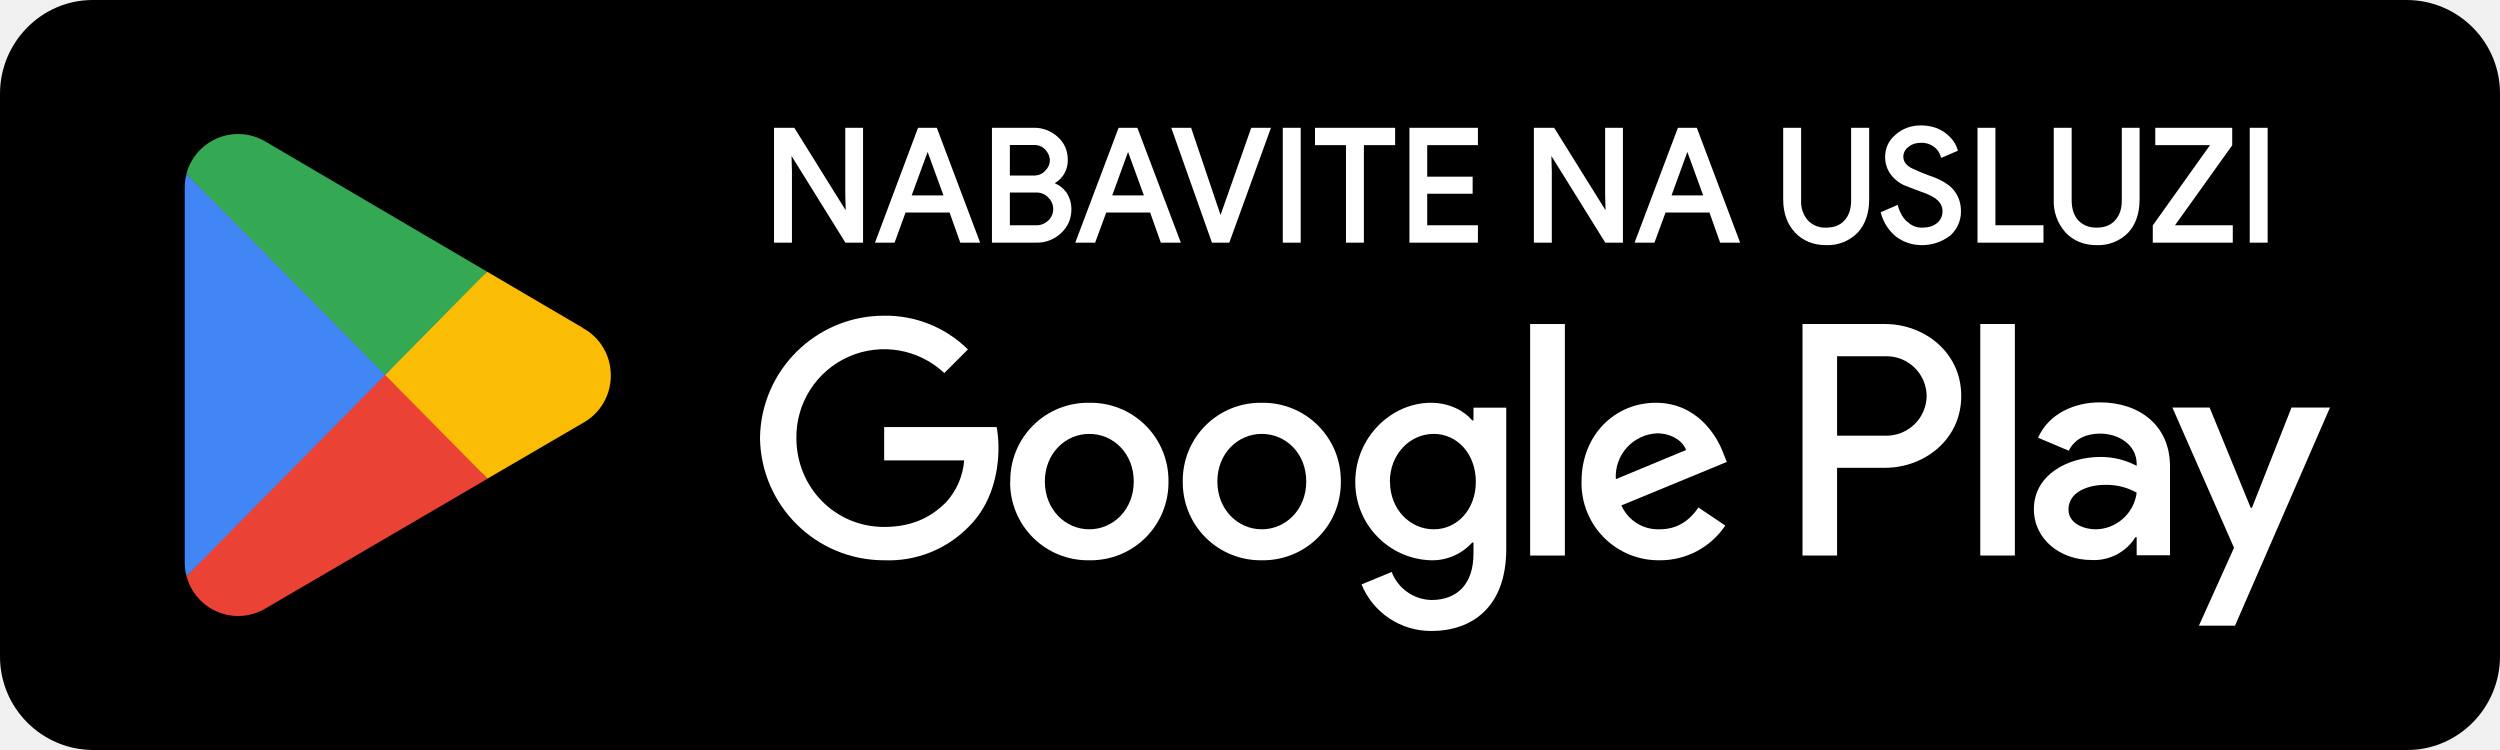
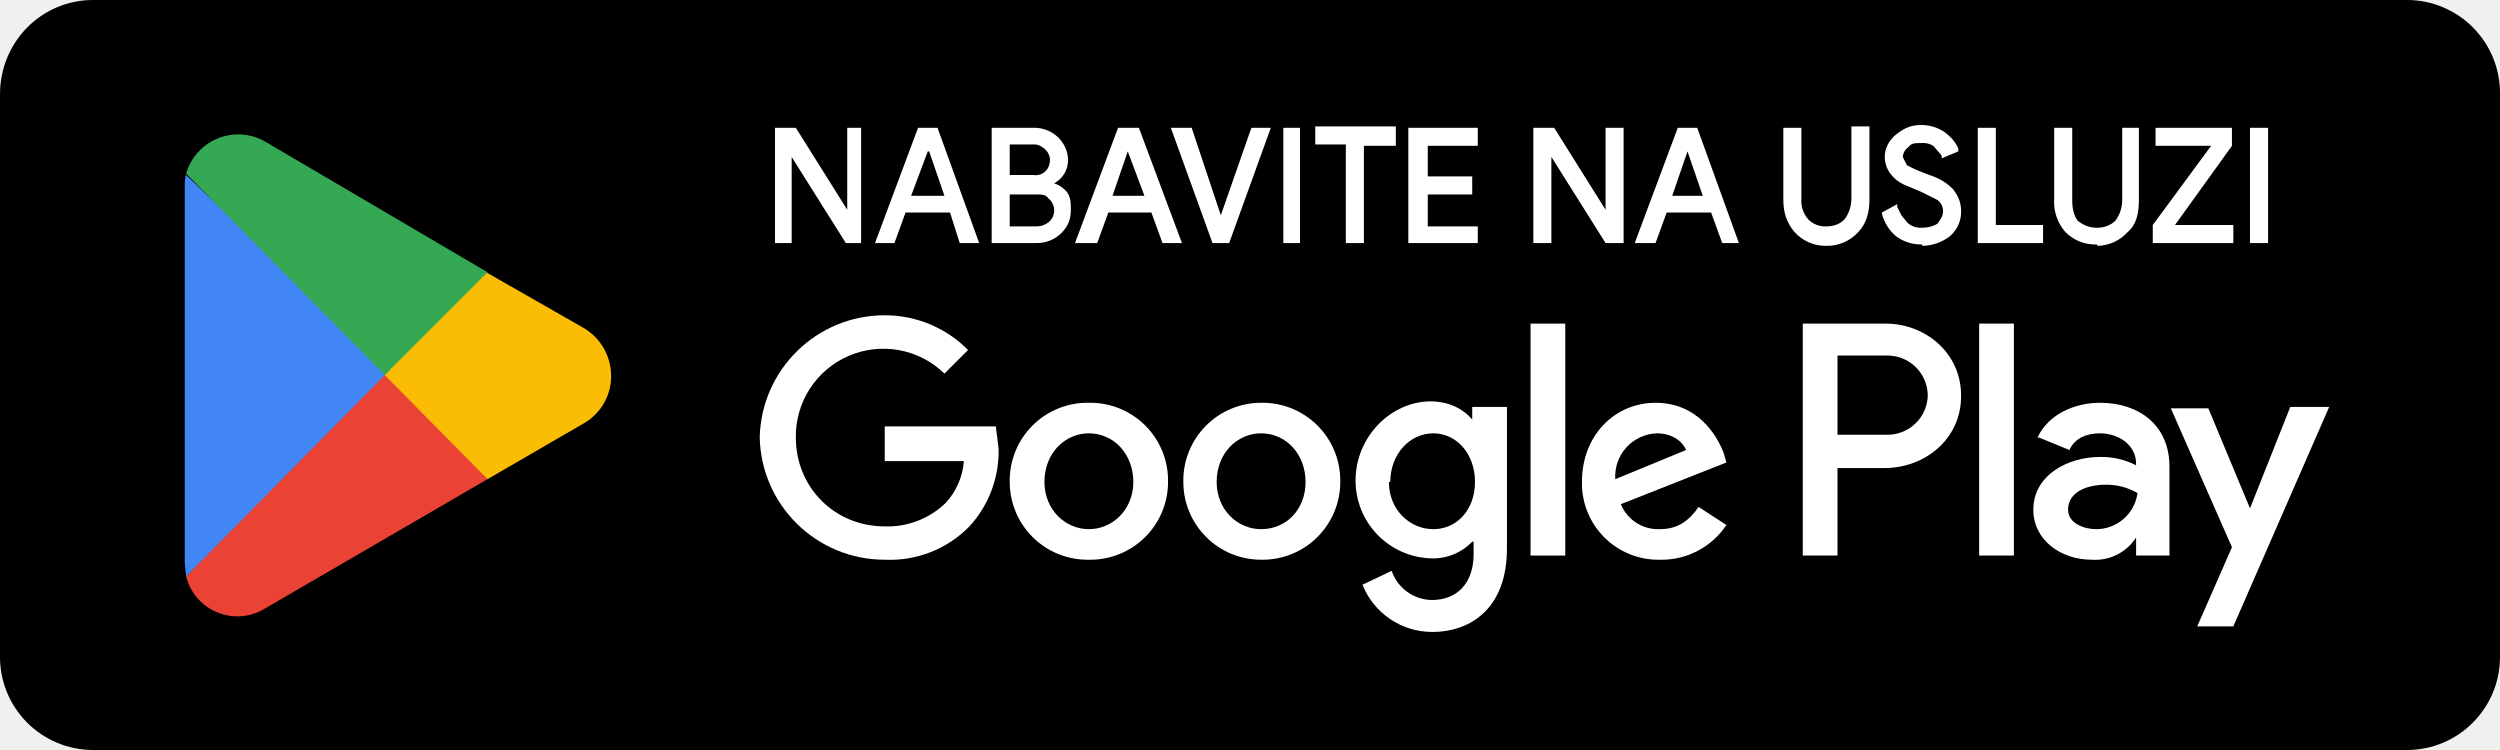
<svg xmlns="http://www.w3.org/2000/svg" width="180" height="54" fill="none">
-   <path d="M173.33 54H6.67A6.73 6.73 0 0 1 0 47.25V6.75C0 3.04 3 0 6.67 0h166.66A6.73 6.73 0 0 1 180 6.75v40.5c0 3.71-3 6.75-6.67 6.75Z" fill="#000" />
-   <path d="m27.63 26.22-14.2 15.26a3.84 3.84 0 0 0 5.65 2.35l.05-.03 15.97-9.33-7.48-8.25Z" fill="#EA4335" />
-   <path d="m41.98 23.63-.01-.02-6.9-4.05-7.77 7 7.8 7.9 6.86-4a3.89 3.89 0 0 0 2.02-3.43c0-1.47-.8-2.75-2-3.4Z" fill="#FBBC04" />
-   <path d="M13.43 12.52a3.7 3.7 0 0 0-.13 1v26.96c0 .35.04.68.13 1L28.1 26.62l-14.68-14.1Z" fill="#4285F4" />
-   <path d="m27.73 27 7.34-7.44-15.96-9.37a3.85 3.85 0 0 0-5.69 2.33L27.73 27Z" fill="#34A853" />
-   <path d="M138.37 17.65c-.68 0-1.31-.21-1.84-.6a3.24 3.24 0 0 1-1.09-1.66l-.03-.11 1.23-.53.04.16c.06.23.16.42.26.6.12.19.25.36.4.47h.01a1.42 1.42 0 0 0 1.03.41c.46 0 .8-.1 1.09-.33.26-.22.39-.5.39-.85 0-.3-.11-.56-.34-.78-.2-.2-.6-.43-1.24-.64-.63-.23-1.05-.4-1.2-.46a2.58 2.58 0 0 1-1.01-.86 2.1 2.1 0 0 1-.34-1.18c0-.62.25-1.18.76-1.6.5-.44 1.1-.66 1.83-.66.63 0 1.18.16 1.66.48.46.33.8.73.95 1.22l.04.12-1.2.52-.05-.14c-.1-.29-.25-.51-.5-.68a1.45 1.45 0 0 0-.88-.27c-.39 0-.69.1-.93.3a.86.86 0 0 0-.37.71c0 .23.1.45.29.61.1.1.27.2.53.31.25.12.57.25.96.4.83.27 1.44.61 1.81 1.03.36.42.56.95.56 1.57a2.3 2.3 0 0 1-.82 1.79h-.01a3.3 3.3 0 0 1-2 .65Zm-82.64-.18h1.29v-5.12l-.03-1.12 3.88 6.24h1.27V9.2h-1.28v4.82l.03 1.12-3.7-5.94h-1.46v8.27Z" fill="#fff" />
-   <path fill-rule="evenodd" clip-rule="evenodd" d="M64.42 17.47H63l3.1-8.27h1.35l3.12 8.27h-1.43l-.77-2.17H65.2l-.79 2.17Zm2.37-6.53-1.15 3.13h2.29l-1.14-3.13Zm4.63 6.53h3.17a2.5 2.5 0 0 0 1.8-.68c.51-.47.75-1.05.75-1.73 0-.46-.13-.86-.37-1.22a2 2 0 0 0-.83-.65 1.87 1.87 0 0 0 .94-1.67c0-.66-.23-1.22-.72-1.66a2.48 2.48 0 0 0-1.73-.66h-3.01v8.27Zm1.29-1.25v-2.36h1.88c.37 0 .66.12.88.36a1.14 1.14 0 0 1 .03 1.64c-.25.23-.53.36-.86.36H72.7Zm0-3.58v-2.2h1.78c.3 0 .57.12.78.34.2.23.32.49.32.76 0 .28-.11.53-.34.76-.2.22-.48.34-.82.34H72.7Zm6.14 4.83h-1.43l3.12-8.27h1.35l3.13 8.27h-1.44l-.77-2.17h-3.16l-.8 2.17Zm2.37-6.53-1.14 3.13h2.28l-1.14-3.13Z" fill="#fff" />
-   <path d="M87.26 17.47h1.25l3-8.27h-1.42l-2.21 6.28-2.12-6.28h-1.43l2.93 8.27Zm6.39 0h-1.29V9.2h1.29v8.27Zm3.25 0h1.3v-7.02h2.25V9.2h-5.77v1.25h2.23v7.02Zm9.5 0h-4.92V9.2h4.93v1.25h-3.65v2.27h3.27v1.23h-3.27v2.27h3.65v1.25Zm4.04 0h1.29v-5.12l-.03-1.12 3.88 6.24h1.27V9.2h-1.28v4.82l.03 1.12-3.7-5.94h-1.46v8.27Z" fill="#fff" />
-   <path fill-rule="evenodd" clip-rule="evenodd" d="M119.12 17.47h-1.43l3.12-8.27h1.36l3.12 8.27h-1.44l-.77-2.17h-3.16l-.8 2.17Zm2.37-6.53-1.14 3.13h2.28l-1.14-3.13Z" fill="#fff" />
-   <path d="M129.24 16.74c.57.61 1.34.91 2.24.91a3 3 0 0 0 2.27-.9c.55-.59.83-1.4.83-2.4V9.2h-1.3v5.22c0 .62-.15 1.1-.48 1.45-.3.34-.74.52-1.32.52a1.7 1.7 0 0 1-1.31-.52 2.03 2.03 0 0 1-.49-1.45V9.2h-1.29v5.15c0 .99.28 1.77.85 2.39Zm13.14.73h4.75v-1.25h-3.46V9.2h-1.29v8.27Zm8.58.18c-.9 0-1.67-.3-2.24-.91a3.34 3.34 0 0 1-.85-2.39V9.2h1.29v5.22c0 .62.16 1.1.48 1.45.33.34.75.52 1.32.52.58 0 1.02-.18 1.32-.52.33-.35.49-.83.49-1.45V9.2h1.28v5.15c0 1-.27 1.81-.82 2.4a3 3 0 0 1-2.27.9Zm4.04-.18h5.76v-1.25h-4.16l4.12-5.76V9.2h-5.54v1.25h3.94L155 16.23v1.24Zm8.27 0h-1.29V9.2h1.29v8.27ZM145.07 40h-2.49V23.33h2.49V40Zm17.07-3.44 2.85-7.22h2.77l-6.84 15.71h-2.6l2.53-5.61-4.44-10.1h2.68l2.96 7.22h.09Z" fill="#fff" />
-   <path fill-rule="evenodd" clip-rule="evenodd" d="M146.74 31.52c.77-1.75 2.64-2.55 4.44-2.55 2.85 0 5.06 1.65 5.06 4.61v6.4h-2.4v-1.3h-.09a3.51 3.51 0 0 1-3.17 1.64c-2.19 0-4.14-1.44-4.14-3.67 0-2.45 2.43-3.75 4.8-3.75a5.5 5.5 0 0 1 2.6.64v-.17c-.02-1.37-1.33-2.15-2.62-2.15-.92 0-1.8.3-2.27 1.23l-2.2-.93Zm2.19 5.17c0 1.01 1.13 1.42 1.95 1.42 1.44 0 2.77-1.1 2.96-2.64a4.43 4.43 0 0 0-2.27-.56c-1.22 0-2.64.5-2.64 1.78Zm-19.15-13.36h5.96c2.76 0 5.47 2 5.47 5.18 0 3.18-2.71 5.17-5.47 5.17h-3.47V40h-2.49V23.33Zm2.49 8.04h3.53a2.9 2.9 0 0 0 2.92-2.86 2.89 2.89 0 0 0-2.91-2.86h-3.54v5.72ZM106 30.27h.09v-.92h2.36v10.18c0 4.19-2.47 5.9-5.39 5.9a5.4 5.4 0 0 1-5.03-3.35l2.17-.9a3.14 3.14 0 0 0 2.86 2.02c1.87 0 3.03-1.16 3.03-3.33v-.81H106a3.87 3.87 0 0 1-2.98 1.28 5.62 5.62 0 0 1-5.44-5.65c0-3.2 2.6-5.69 5.44-5.69 1.35 0 2.43.6 2.98 1.27Zm-5.92 4.42c0 1.98 1.44 3.42 3.15 3.42 1.7 0 3.03-1.44 3.03-3.42 0-2-1.33-3.45-3.03-3.45-1.72 0-3.16 1.46-3.16 3.45Z" fill="#fff" />
-   <path d="M112.66 40h-2.49V23.33h2.5V40Z" fill="#fff" />
-   <path fill-rule="evenodd" clip-rule="evenodd" d="M119.22 29c2.94 0 4.38 2.34 4.85 3.61l.26.65-7.59 3.13a2.89 2.89 0 0 0 2.75 1.72c1.27 0 2.15-.62 2.8-1.57l1.93 1.3a5.64 5.64 0 0 1-4.73 2.5 5.55 5.55 0 0 1-5.62-5.67c0-3.37 2.42-5.67 5.34-5.67Zm.08 2.2a3.11 3.11 0 0 0-2.96 3.3l5.06-2.1c-.27-.71-1.11-1.2-2.1-1.2Z" fill="#fff" />
-   <path d="M63.66 33.15v-2.4h8.1c.08.42.13.94.13 1.5 0 1.8-.5 4.03-2.09 5.62a8.05 8.05 0 0 1-6.14 2.47 8.93 8.93 0 0 1-8.94-8.8 8.93 8.93 0 0 1 8.94-8.81 8.4 8.4 0 0 1 6.03 2.43l-1.7 1.7a6.32 6.32 0 0 0-10.65 4.68c0 3.54 2.77 6.4 6.32 6.4 2.3 0 3.6-.93 4.44-1.76a5.02 5.02 0 0 0 1.32-3.03h-5.76Z" fill="#fff" />
-   <path fill-rule="evenodd" clip-rule="evenodd" d="M72.74 34.67A5.59 5.59 0 0 1 78.43 29a5.6 5.6 0 0 1 5.7 5.67 5.6 5.6 0 0 1-5.7 5.67 5.6 5.6 0 0 1-5.7-5.67Zm2.49 0c0 2.02 1.48 3.44 3.2 3.44 1.72 0 3.2-1.42 3.2-3.44 0-2.04-1.48-3.43-3.2-3.43-1.72 0-3.2 1.4-3.2 3.43Zm9.93 0A5.59 5.59 0 0 1 90.85 29a5.6 5.6 0 0 1 5.69 5.67 5.6 5.6 0 0 1-5.7 5.67 5.6 5.6 0 0 1-5.68-5.67Zm2.49 0c0 2.02 1.48 3.44 3.2 3.44 1.72 0 3.2-1.42 3.2-3.44 0-2.04-1.48-3.43-3.2-3.43-1.72 0-3.2 1.4-3.2 3.43Z" fill="#fff" />
+   <path d="M173.3 54H6.7A6.7 6.7 0 0 1 0 47.2V6.8C0 3 3 0 6.7 0h166.6a6.7 6.7 0 0 1 6.7 6.8v40.5c0 3.7-3 6.7-6.7 6.7Z" fill="#000" />
+   <path d="M27.6 26.2 13.4 41.5a3.8 3.8 0 0 0 5.7 2.3l16-9.3-7.5-8.3Z" fill="#EA4335" />
+   <path d="m42 23.6-7-4-7.7 7 7.8 7.9 6.9-4a3.9 3.9 0 0 0 2-3.5 4 4 0 0 0-2-3.4Z" fill="#FBBC04" />
+   <path d="M13.4 12.5a3.7 3.7 0 0 0-.1 1v27l.1 1 14.7-14.9-14.7-14Z" fill="#4285F4" />
+   <path d="m27.7 27 7.4-7.4-16-9.4a3.9 3.9 0 0 0-5.7 2.3L27.7 27Z" fill="#34A853" />
+   <path d="M138.4 17.6a3 3 0 0 1-1.9-.6 3.2 3.2 0 0 1-1-1.6v-.1l1.1-.6v.2l.3.6.4.5a1.4 1.4 0 0 0 1 .4c.5 0 .9-.1 1.2-.3.2-.3.4-.5.4-.9a1 1 0 0 0-.4-.8l-1.2-.6-1.2-.5a2.6 2.6 0 0 1-1-.8 2.1 2.1 0 0 1-.4-1.2c0-.6.3-1.2.8-1.6.5-.4 1-.7 1.8-.7a3 3 0 0 1 1.7.5c.4.3.8.7 1 1.2v.2l-1.2.5v-.2l-.6-.7a1.4 1.4 0 0 0-.9-.2c-.4 0-.7 0-.9.3a.9.9 0 0 0-.4.7l.3.6.6.3 1 .4a4 4 0 0 1 1.7 1c.4.5.6 1 .6 1.6a2.3 2.3 0 0 1-.8 1.8 3.3 3.3 0 0 1-2 .7Zm-82.7-.1H57v-6.2l3.9 6.2H62V9.2h-1v5.9l-3.7-5.9h-1.5v8.3Z" fill="#fff" />
+   <path fill-rule="evenodd" clip-rule="evenodd" d="M64.4 17.5H63l3.1-8.3h1.4l3 8.3h-1.4l-.7-2.2h-3.2l-.8 2.2Zm2.4-6.6-1.2 3.2H68l-1.1-3.2Zm4.6 6.6h3.2a2.5 2.5 0 0 0 1.8-.7c.5-.5.7-1 .7-1.7 0-.5 0-.9-.3-1.3a2 2 0 0 0-.9-.6 1.9 1.9 0 0 0 1-1.7c0-.6-.3-1.2-.7-1.6a2.5 2.5 0 0 0-1.8-.7h-3v8.3Zm1.3-1.3V14h1.9c.4 0 .7 0 .9.3a1.1 1.1 0 0 1 0 1.7c-.3.2-.5.3-.9.3h-1.9Zm0-3.6v-2.2h1.8c.3 0 .6.2.8.4.2.2.3.5.3.7 0 .3-.1.6-.3.8a1 1 0 0 1-.9.3h-1.7Zm6.2 4.9h-1.5l3.1-8.3H82l3.1 8.3h-1.4l-.8-2.2h-3.1l-.8 2.2Zm2.3-6.6-1.1 3.2h2.3l-1.2-3.2Z" fill="#fff" />
+   <path d="M87.3 17.5h1.2l3-8.3h-1.4l-2.2 6.3-2.1-6.3h-1.5l3 8.3Zm6.4 0h-1.3V9.2h1.2v8.3Zm3.2 0h1.3v-7h2.3V9.1h-5.8v1.3h2.2v7Zm9.5 0h-5V9.2h5v1.3h-3.6v2.2h3.2V14h-3.2v2.3h3.6v1.3Zm4 0h1.3v-6.2l3.9 6.2h1.3V9.2h-1.3v5.9l-3.7-5.9h-1.5v8.3Z" fill="#fff" />
+   <path fill-rule="evenodd" clip-rule="evenodd" d="M119.1 17.5h-1.4l3.1-8.3h1.4l3 8.3H124l-.8-2.2H120l-.8 2.2Zm2.4-6.6-1.1 3.2h2.2l-1.1-3.2Z" fill="#fff" />
+   <path d="M129.2 16.7a3 3 0 0 0 2.3 1 3 3 0 0 0 2.3-1c.5-.5.8-1.3.8-2.3V9.1h-1.3v5.2c0 .6-.2 1.1-.5 1.5-.3.3-.7.5-1.3.5a1.7 1.7 0 0 1-1.3-.5 2 2 0 0 1-.5-1.5V9.2h-1.3v5.2c0 1 .3 1.7.8 2.3Zm13.2.8h4.7v-1.3h-3.4v-7h-1.3v8.3Zm8.6.1a3 3 0 0 1-2.3-.9 3.3 3.3 0 0 1-.8-2.4V9.2h1.3v5.2c0 .6.1 1.1.4 1.5.4.3.8.5 1.4.5.5 0 1-.2 1.3-.5.3-.4.5-.9.5-1.5V9.2h1.2v5.2c0 1-.2 1.8-.8 2.3a3 3 0 0 1-2.2 1Zm4-.1h5.8v-1.3h-4.2l4.1-5.7V9.2h-5.5v1.3h4l-4.2 5.7v1.3Zm8.3 0H162V9.2h1.3v8.3ZM145 40h-2.5V23.3h2.5V40Zm17-3.4 2.9-7.3h2.8l-6.9 15.8h-2.6l2.5-5.7-4.4-10h2.7l3 7.2Z" fill="#fff" />
+   <path fill-rule="evenodd" clip-rule="evenodd" d="M146.7 31.5c.8-1.7 2.7-2.5 4.5-2.5 2.8 0 5 1.6 5 4.6V40h-2.4v-1.3a3.5 3.5 0 0 1-3.2 1.6c-2.2 0-4.2-1.4-4.2-3.6 0-2.5 2.5-3.8 4.8-3.8a5.5 5.5 0 0 1 2.6.6v-.1c0-1.4-1.3-2.2-2.6-2.2-.9 0-1.8.3-2.2 1.2l-2.2-.9Zm2.2 5.2c0 1 1.2 1.4 2 1.4a3 3 0 0 0 3-2.6 4.4 4.4 0 0 0-2.3-.6c-1.3 0-2.7.5-2.7 1.8Zm-19.1-13.4h6c2.7 0 5.4 2 5.4 5.2s-2.7 5.2-5.5 5.2h-3.4V40h-2.5V23.3Zm2.5 8h3.5a2.9 2.9 0 0 0 3-2.8 2.9 2.9 0 0 0-3-2.9h-3.5v5.8Zm-26.3-1v-1h2.5v10.2c0 4.2-2.5 6-5.4 6a5.4 5.4 0 0 1-5-3.4l2.1-1a3.1 3.1 0 0 0 2.9 2.1c1.8 0 3-1.2 3-3.3V39h-.1a3.9 3.9 0 0 1-3 1.2 5.6 5.6 0 0 1-5.4-5.6c0-3.2 2.6-5.7 5.4-5.7 1.4 0 2.4.6 3 1.3Zm-6 4.4c0 2 1.5 3.4 3.2 3.4 1.7 0 3-1.4 3-3.4s-1.3-3.5-3-3.5-3.1 1.5-3.1 3.5Z" fill="#fff" />
+   <path d="M112.7 40h-2.5V23.3h2.5V40Z" fill="#fff" />
+   <path fill-rule="evenodd" clip-rule="evenodd" d="M119.2 29c3 0 4.4 2.3 4.9 3.6l.2.7-7.6 3a2.9 2.9 0 0 0 2.8 1.8c1.3 0 2.1-.6 2.8-1.6l2 1.3a5.6 5.6 0 0 1-4.8 2.5 5.5 5.5 0 0 1-5.6-5.6c0-3.4 2.4-5.7 5.3-5.7Zm.1 2.2a3.1 3.1 0 0 0-3 3.3l5.1-2.1c-.3-.7-1.1-1.2-2.1-1.2Z" fill="#fff" />
+   <path d="M63.7 33.1v-2.4h8l.2 1.6a8 8 0 0 1-2.1 5.6 8 8 0 0 1-6.1 2.4 9 9 0 0 1-9-8.8 9 9 0 0 1 9-8.8 8.4 8.4 0 0 1 6 2.5L68 26.9a6.3 6.3 0 0 0-10.7 4.6c0 3.6 2.8 6.4 6.4 6.4a6 6 0 0 0 4.4-1.7 5 5 0 0 0 1.3-3h-5.7Z" fill="#fff" />
+   <path fill-rule="evenodd" clip-rule="evenodd" d="M72.7 34.7a5.6 5.6 0 0 1 5.7-5.7 5.6 5.6 0 0 1 5.7 5.7 5.6 5.6 0 0 1-5.7 5.6 5.6 5.6 0 0 1-5.7-5.6Zm2.5 0c0 2 1.5 3.4 3.2 3.4 1.7 0 3.2-1.4 3.2-3.4s-1.4-3.5-3.2-3.5c-1.7 0-3.2 1.4-3.2 3.5Zm10 0a5.6 5.6 0 0 1 5.6-5.7 5.6 5.6 0 0 1 5.7 5.7 5.6 5.6 0 0 1-5.7 5.6 5.6 5.6 0 0 1-5.6-5.6Zm2.4 0c0 2 1.5 3.4 3.2 3.4 1.8 0 3.2-1.4 3.2-3.4s-1.4-3.5-3.2-3.5c-1.7 0-3.2 1.4-3.2 3.5Z" fill="#fff" />
</svg>
